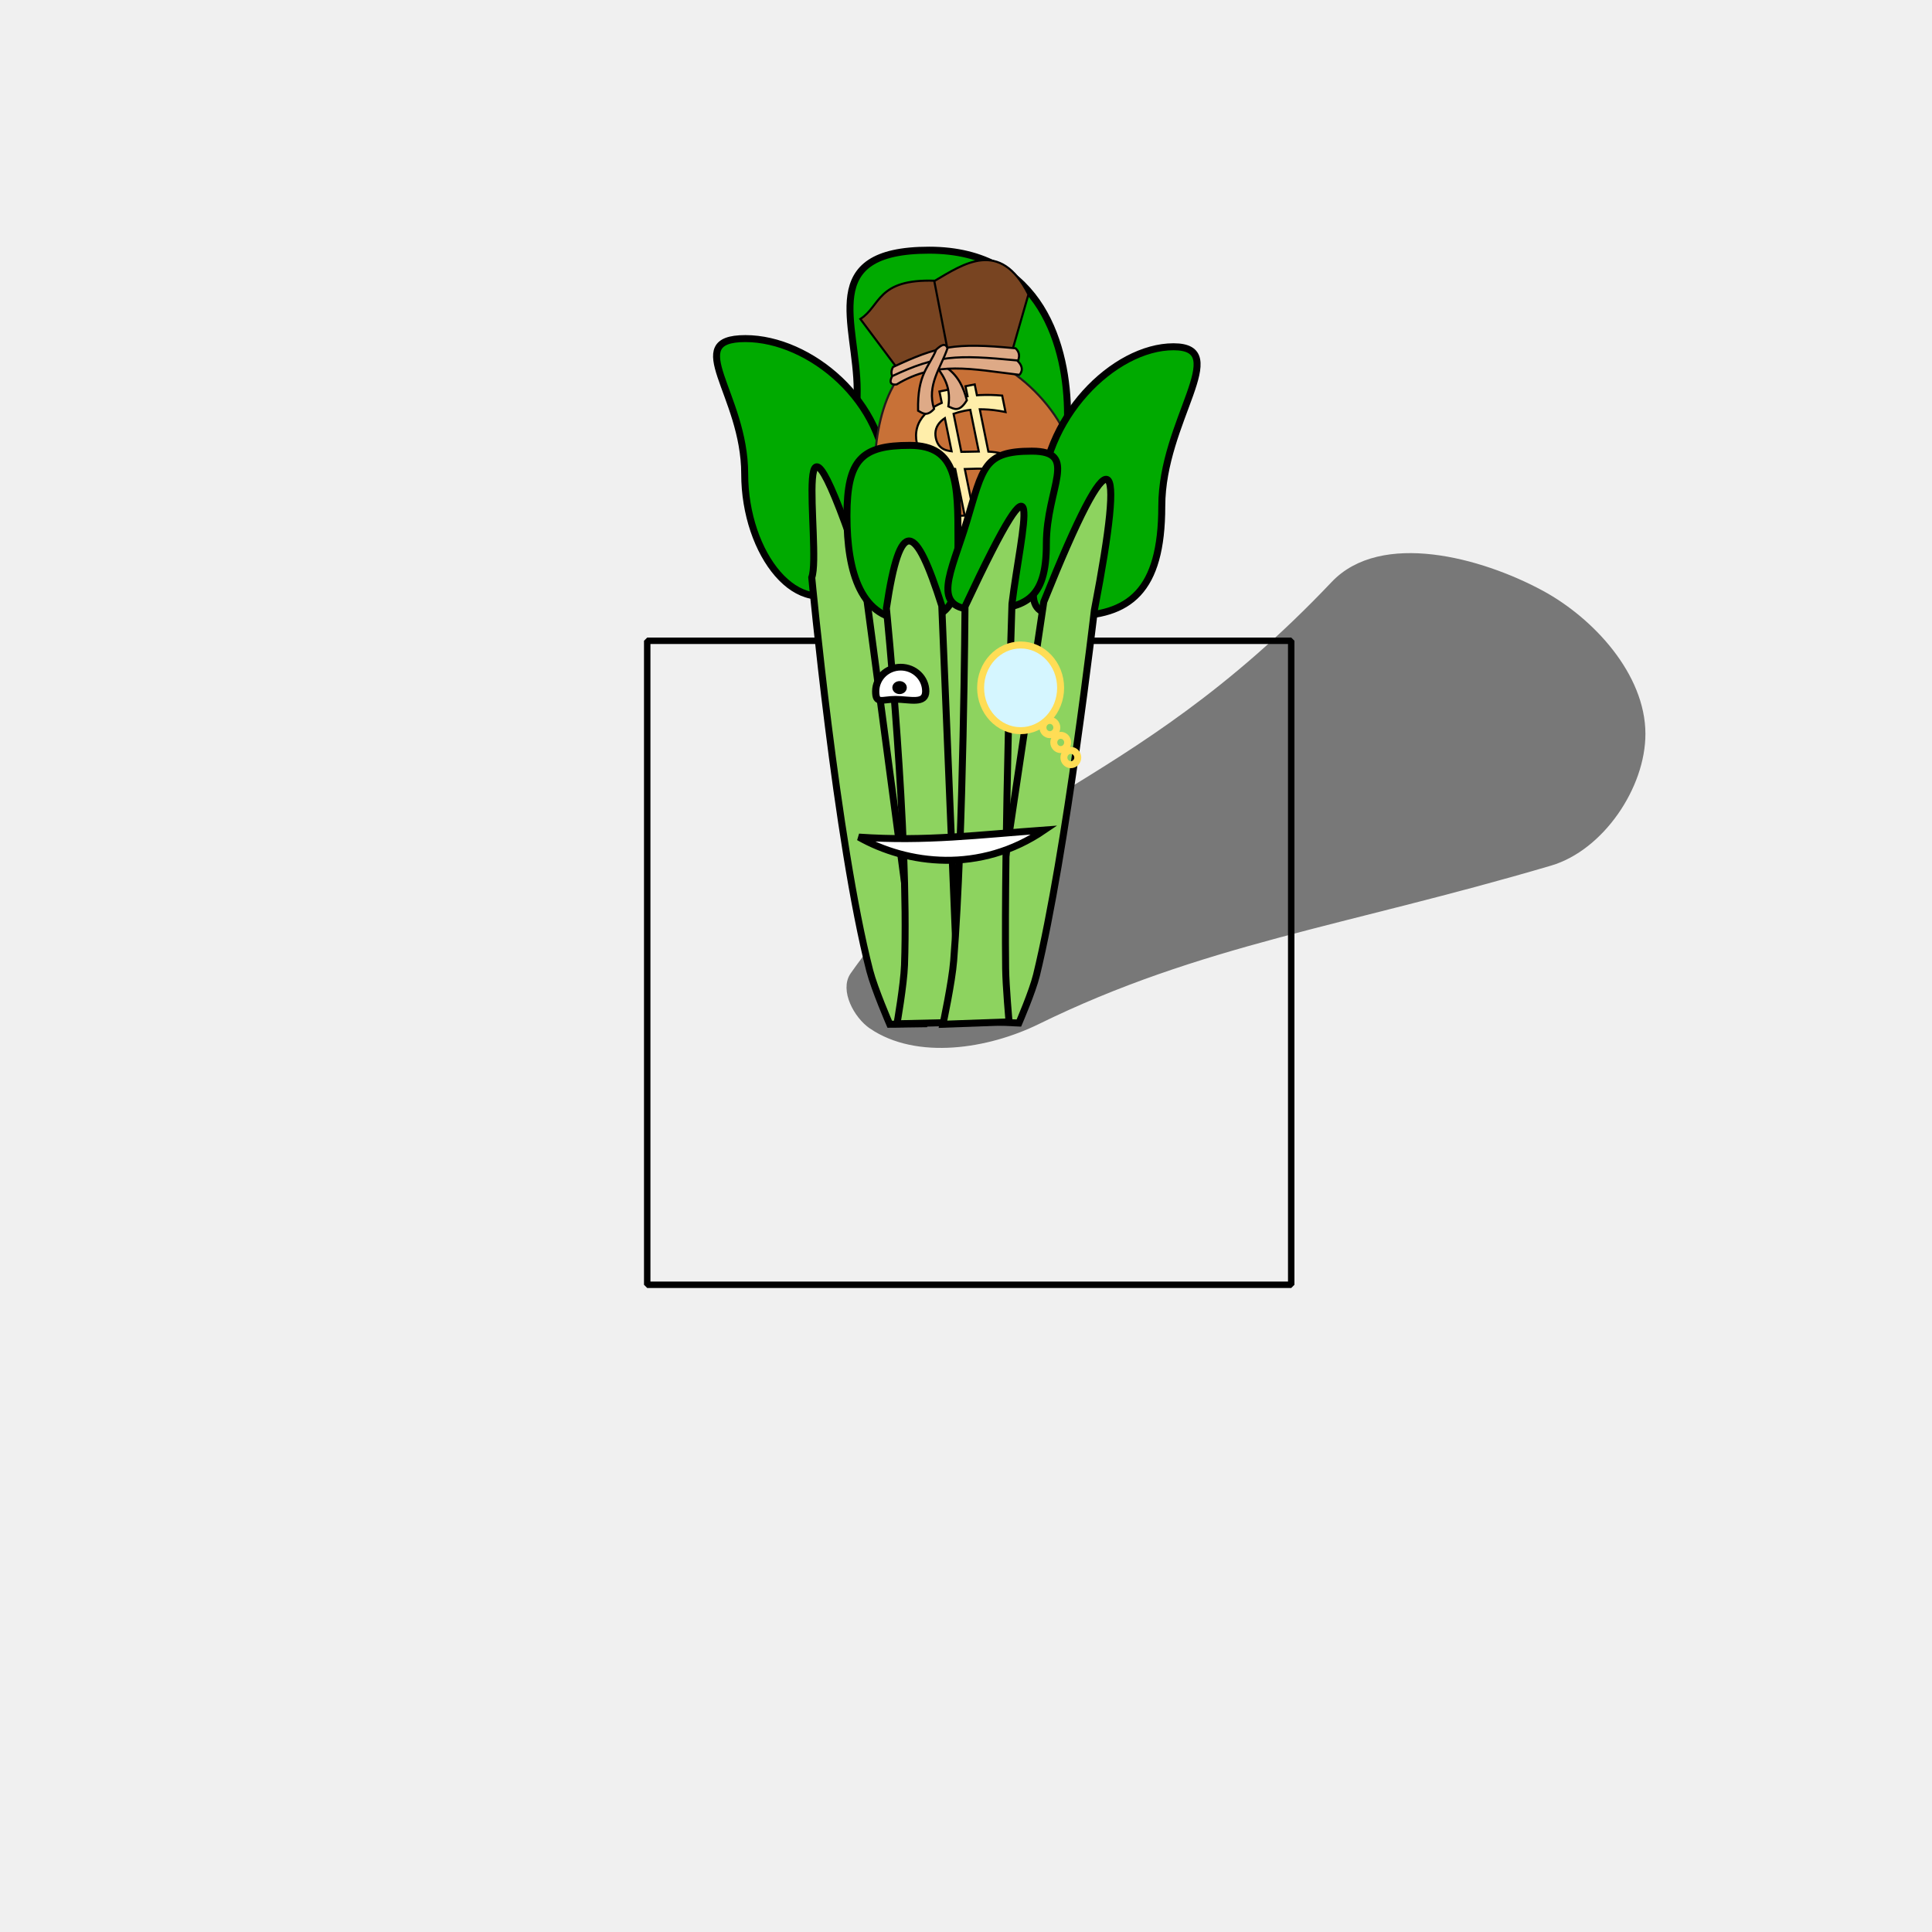
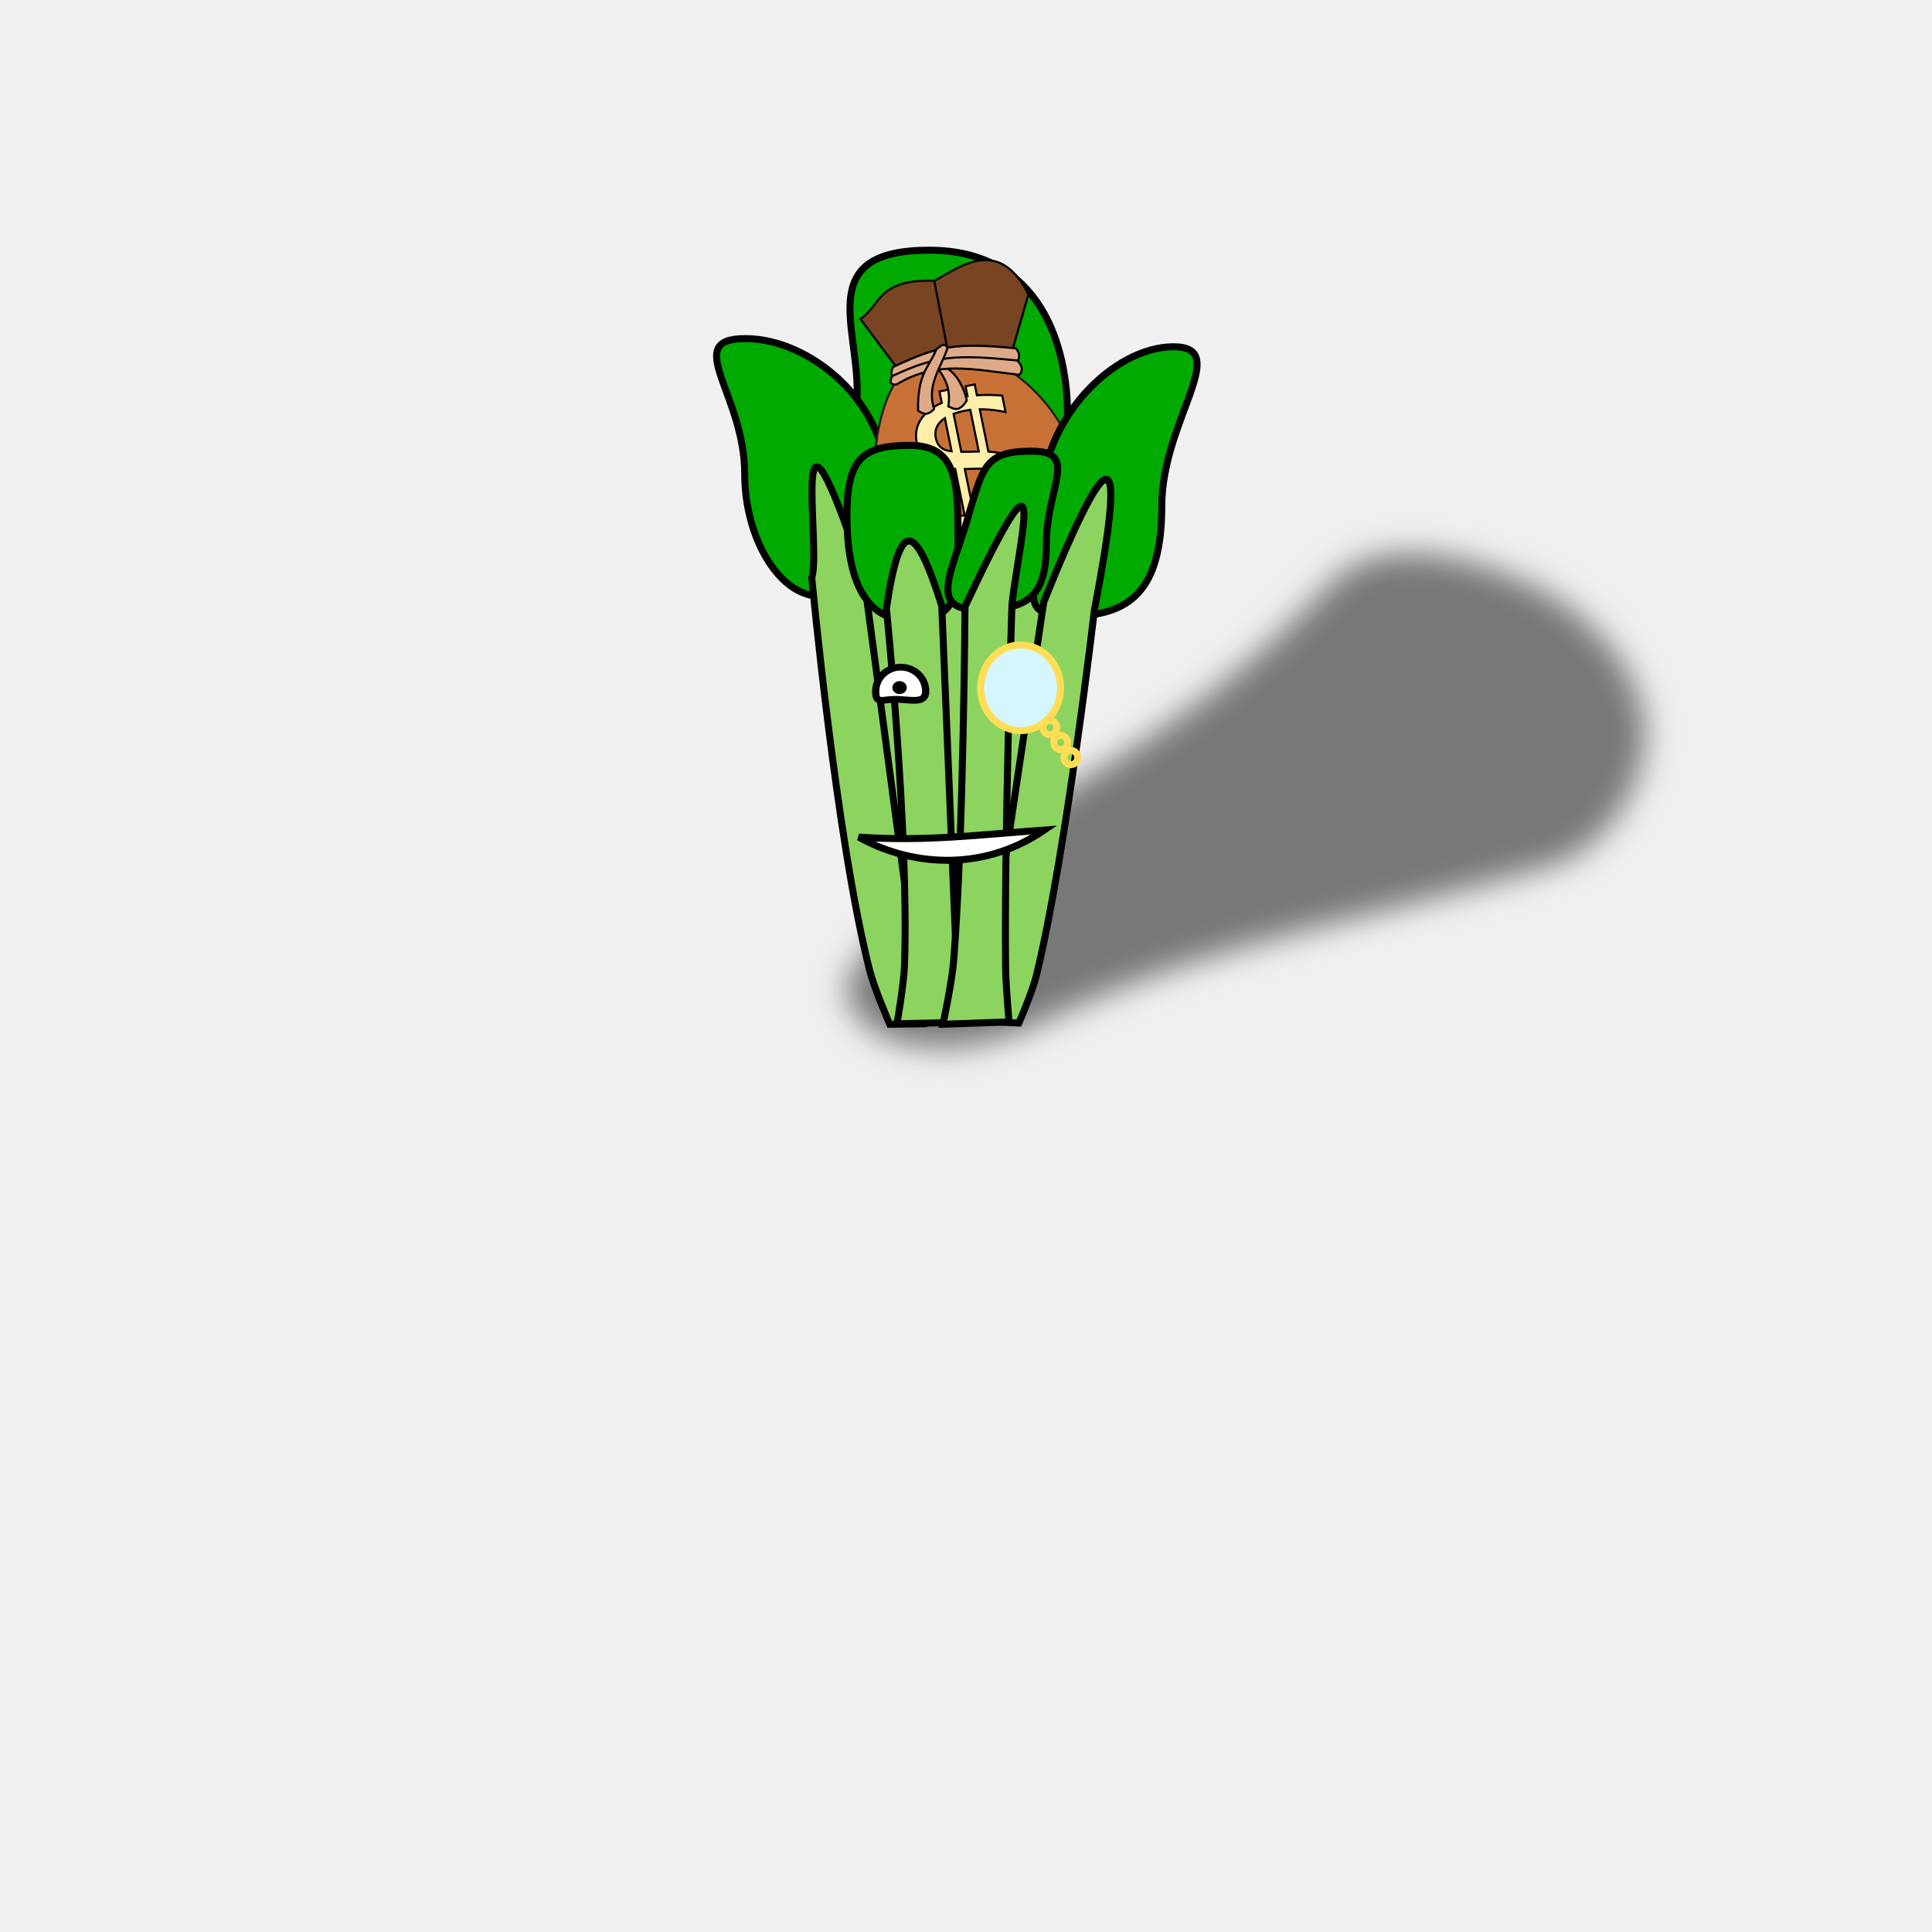
<svg xmlns="http://www.w3.org/2000/svg" width="300" height="300" viewBox="0 0 300 300" id="svg4166" version="1.1">
-   <defs id="defs4168" />
-   <g id="layer8" style="display:inline">
+   <defs id="defs4168">
+     <filter style="color-interpolation-filters:sRGB" id="filter10831" x="-0.048" width="1.097" y="-0.079" height="1.157">
+       <feGaussianBlur stdDeviation="2.486" id="feGaussianBlur10833" />
+     </filter>
+   </defs>
+   <g id="layer8" style="display:none">
    <rect style="fill:none;fill-opacity:1;stroke:#000000;stroke-width:1;stroke-linejoin:bevel;stroke-miterlimit:4;stroke-dasharray:none;stroke-opacity:1" id="rect15863" width="100" height="100" x="100.5" y="851.862" transform="translate(0,-752.3622)" />
  </g>
  <g id="layer4" style="opacity:0.5">
-     <path style="fill:#000000;fill-rule:evenodd;stroke:#000000;stroke-width:1px;stroke-linecap:butt;stroke-linejoin:miter;stroke-opacity:1" d="m 135.357,159.286 c -2.305,-1.567 -4.456,-5.574 -2.857,-7.857 18.899,-26.985 42.405,-26.721 74.643,-60.714 7.38,-7.782 22.706,-3.668 32.143,1.429 7.878,4.255 15.694,12.832 15.714,21.786 0.019,8.193 -6.427,17.684 -14.286,20 -32.174,9.481 -54.369,12.251 -79.643,24.643 -7.699,3.775 -18.623,5.536 -25.714,0.714 z" id="path7440" />
+     <path style="fill:#000000;fill-rule:evenodd;stroke:#000000;stroke-width:1px;stroke-linecap:butt;stroke-linejoin:miter;stroke-opacity:1;filter:url(#filter10831)" d="m 135.357,159.286 c -2.305,-1.567 -4.456,-5.574 -2.857,-7.857 18.899,-26.985 42.405,-26.721 74.643,-60.714 7.38,-7.782 22.706,-3.668 32.143,1.429 7.878,4.255 15.694,12.832 15.714,21.786 0.019,8.193 -6.427,17.684 -14.286,20 -32.174,9.481 -54.369,12.251 -79.643,24.643 -7.699,3.775 -18.623,5.536 -25.714,0.714 z" id="path7440" />
  </g>
  <g id="layer1" transform="translate(0,-752.3622)">
    <g id="g15867" transform="translate(-4.174635,-15.35714)">
      <path id="path4868" d="m 133.648,852.295 37.657,3.802 -8.28,50.48 -19.622,-0.845 z" style="fill:#8dd35f;fill-opacity:1;fill-rule:evenodd;stroke:#000000;stroke-width:0.108px;stroke-linecap:butt;stroke-linejoin:miter;stroke-opacity:1" />
      <path id="path4835" d="m 169.943,832.124 c 0,10.324 0.552,7.921 -16.957,7.921 -17.508,0 -15.709,-1.399 -15.709,-11.722 0,-10.324 -6.336,-21.755 11.172,-21.755 17.508,0 21.494,15.233 21.494,25.557 z" style="fill:#00aa00;fill-opacity:1;stroke:#000000;stroke-width:1.083;stroke-linejoin:bevel;stroke-miterlimit:4;stroke-dasharray:none;stroke-opacity:1" />
      <path id="path4829" d="m 141.815,842.579 c 0,12.423 -0.227,11.775 -5.898,16.052 -7.788,5.874 -16.106,-4.896 -16.106,-17.32 0,-12.423 -9.909,-21.016 0.113,-21.016 10.023,0 21.891,9.86 21.891,22.283 z" style="fill:#00aa00;fill-opacity:1;stroke:#000000;stroke-width:1.083;stroke-linejoin:bevel;stroke-miterlimit:4;stroke-dasharray:none;stroke-opacity:1" />
      <path id="path4722" d="m 139.849,920.493 c 3.228,1.709 5.131,1.039 7.018,0.635 l 0.642,5.601 -5.173,0.112 z" style="fill:#c6e9af;fill-rule:evenodd;stroke:#000000;stroke-width:0.108px;stroke-linecap:butt;stroke-linejoin:miter;stroke-opacity:1" />
      <path id="path4724" d="m 144.421,919.895 c 3.471,0.684 6.487,0.162 9.424,-1.344 l 0,7.916 -10.346,0.224 z" style="fill:#c6e9af;fill-rule:evenodd;stroke:#000000;stroke-width:0.108px;stroke-linecap:butt;stroke-linejoin:miter;stroke-opacity:1" />
      <path id="path4728" d="m 159.298,920.007 c 1.585,0.546 3.036,1.957 5.133,1.456 l -2.085,5.115 -3.288,-0.187 z" style="fill:#c6e9af;fill-rule:evenodd;stroke:#000000;stroke-width:0.108px;stroke-linecap:butt;stroke-linejoin:miter;stroke-opacity:1" />
      <path id="path4726" d="m 151.759,920.381 c 2.87,0.185 5.143,1.175 8.702,0.261 l 0.441,5.638 -10.466,0.448 z" style="fill:#c6e9af;fill-rule:evenodd;stroke:#000000;stroke-width:0.108px;stroke-linecap:butt;stroke-linejoin:miter;stroke-opacity:1" />
      <path id="path4730" d="m 142.215,926.541 c 6.731,-0.112 13.494,-0.224 20.331,-0.336 l -0.321,0.635 c -6.406,0.082 -13.056,0.066 -19.89,0.149 z" style="fill:#c87137;fill-rule:evenodd;stroke:#000000;stroke-width:0.108px;stroke-linecap:butt;stroke-linejoin:miter;stroke-opacity:1" />
      <g style="stroke-width:3.433;stroke-miterlimit:4;stroke-dasharray:none" transform="matrix(0.09495941,0,0,0.09442646,120.4885,826.2371)" id="g4819">
        <path style="fill:#c87137;fill-opacity:1;stroke:#241c1c;stroke-width:3.433;stroke-linejoin:bevel;stroke-miterlimit:4;stroke-dasharray:none;stroke-opacity:1" d="m 533.302,158.134 c 0,90.755 -73.727,128.733 -167.873,128.733 -94.145,0 -160.095,-39.164 -160.095,-129.919 0,-90.755 29.653,-201.108 123.798,-201.108 94.145,0 204.169,111.539 204.169,202.294 z" id="path4732" />
        <path style="fill:#784421;fill-rule:evenodd;stroke:#000000;stroke-width:3.433;stroke-linecap:butt;stroke-linejoin:miter;stroke-miterlimit:4;stroke-dasharray:none;stroke-opacity:1" d="M 250.404,-3.341 182.001,-95.179 c 33.21,-20.971 26.666,-66.241 121.853,-62.883 46.204,-27.182 106.792,-70.022 152.965,22.543 L 422.199,-14.451 c -40.703,-11.674 -72.224,-26.493 -92.353,-10.246 -18.929,-4.791 -28.213,5.617 -79.441,21.357 z" id="path4735" />
        <path style="fill:none;fill-rule:evenodd;stroke:#000000;stroke-width:3.433;stroke-linecap:butt;stroke-linejoin:miter;stroke-miterlimit:4;stroke-dasharray:none;stroke-opacity:1" d="m 302.558,-159.248 25.454,132.525" id="path4737" />
        <path style="fill:#deaa87;fill-rule:evenodd;stroke:#000000;stroke-width:3.433;stroke-linecap:butt;stroke-linejoin:miter;stroke-miterlimit:4;stroke-dasharray:none;stroke-opacity:1" d="m 235.334,-16.129 c 72.71,-34.254 100.371,-40.672 200.43,-30.824 14.735,13.531 -3.458,31.628 -3.458,31.628 -78.538,-10.307 -123.931,-29.438 -187.898,22.925 0,0 -17.998,-6.851 -9.074,-23.73 z" id="path4739" />
        <path style="font-style:normal;font-weight:normal;font-size:305.176px;line-height:125%;font-family:sans-serif;letter-spacing:0px;word-spacing:0px;fill:#ffeeaa;fill-opacity:1;stroke:#000000;stroke-width:3.433;stroke-linecap:butt;stroke-linejoin:miter;stroke-miterlimit:4;stroke-dasharray:none;stroke-opacity:1" d="m 369.008,12.402 -15.066,3.045 3.312,16.381 c -4.516,0.618 -8.972,1.364 -13.363,2.252 -4.968,1.005 -9.68,2.174 -14.15,3.494 l -3.348,-16.557 -15.066,3.047 3.795,18.771 c -11.447,4.967 -20.752,11.293 -27.891,18.992 -12.29,13.345 -16.604,29.078 -12.939,47.199 3.165,15.65 10.868,26.81 23.107,33.48 9.561,5.211 22.801,8.188 39.688,8.953 l 15.533,76.818 c -4.691,0.166 -9.456,0.111 -14.297,-0.164 -12.872,-0.732 -26.317,-2.967 -40.336,-6.705 l 5.773,28.555 c 14.13,1.62 27.582,2.282 40.354,1.986 4.503,-0.111 8.881,-0.346 13.152,-0.689 l 4.055,20.053 15.068,-3.047 -3.805,-18.816 c 2.479,-0.393 4.923,-0.822 7.312,-1.305 7.187,-1.453 13.876,-3.135 20.078,-5.039 l 3.961,19.59 15.066,-3.047 -4.416,-21.844 c 11.861,-5.044 21.338,-11.179 28.396,-18.422 13.052,-13.309 17.571,-29.894 13.555,-49.754 -3.368,-16.657 -11.645,-28.796 -24.832,-36.418 -10.127,-5.978 -23.586,-9.395 -40.348,-10.275 L 377.285,53.336 c 2.012,-0.018 4.038,-0.009 6.092,0.053 11.066,0.335 23.065,1.815 35.996,4.439 L 413.904,30.783 c -12.513,-1.09 -24.591,-1.363 -36.234,-0.818 -1.693,0.079 -3.374,0.183 -5.051,0.297 l -3.611,-17.859 z m -7.207,41.914 13.85,68.494 -19.561,0.4 c -3.194,0.115 -6.155,0.142 -9.006,0.129 L 334.43,60.76 c 5.214,-1.94 11.072,-3.57 17.586,-4.887 3.195,-0.646 6.461,-1.156 9.785,-1.557 z m -41.613,13.572 11.025,54.529 c -5.189,-0.694 -9.353,-1.768 -12.49,-3.227 -7.056,-3.432 -11.5,-9.678 -13.332,-18.738 -2.184,-10.8 0.742,-20.062 8.777,-27.783 1.786,-1.699 3.802,-3.288 6.02,-4.781 z m 54.766,83.086 c 2.222,-0.013 4.353,0.023 6.412,0.1 l 13.918,68.828 c -5.83,2.305 -12.468,4.218 -19.939,5.729 -2.417,0.489 -4.861,0.896 -7.322,1.254 l -15.23,-75.312 19.111,-0.551 c 1.033,-0.024 2.051,-0.041 3.051,-0.047 z m 22.467,1.939 c 4.442,0.957 8.25,2.263 11.406,3.93 8.192,4.25 13.304,11.409 15.34,21.477 2.332,11.532 -0.741,21.393 -9.221,29.586 -1.65,1.594 -3.485,3.098 -5.492,4.52 l -12.033,-59.512 z" id="text4780" />
        <path style="fill:#deaa87;fill-rule:evenodd;stroke:#000000;stroke-width:3.433;stroke-linecap:butt;stroke-linejoin:miter;stroke-miterlimit:4;stroke-dasharray:none;stroke-opacity:1" d="m 324.061,-14.374 c 18.615,13.664 26.811,32.529 32.082,52.855 -12.566,20.779 -21.222,14.121 -30.249,10.068 3.756,-27.182 -3.174,-44.562 -20.624,-67.117 z" id="path4760" />
        <path id="path4756" d="M 234.124,-1.217 C 306.834,-35.472 338.161,-36.856 438.22,-27.007 452.955,-13.476 442.096,-3.35 442.096,-3.35 363.645,-12.539 306.329,-27.136 241.365,12.445 c 0,0 -16.165,3.217 -7.241,-13.662 z" style="fill:#deaa87;fill-rule:evenodd;stroke:#000000;stroke-width:3.433;stroke-linecap:butt;stroke-linejoin:miter;stroke-miterlimit:4;stroke-dasharray:none;stroke-opacity:1" />
        <path style="fill:#deaa87;fill-rule:evenodd;stroke:#000000;stroke-width:3.433;stroke-linecap:butt;stroke-linejoin:miter;stroke-miterlimit:4;stroke-dasharray:none;stroke-opacity:1" d="m 324.519,-47.094 c -3.693,-8.999 -9.751,-5.683 -18.333,2.097 -12.056,29.93 -31.098,39.148 -29.791,100.676 7.359,3.961 14.066,10.308 26.124,-2.936 -12.482,-39.324 11.191,-67.618 21.999,-99.837 z" id="path4758" />
      </g>
      <path id="path4831" d="m 184.575,846.328 c 0,13.269 -5.083,17.056 -14.291,17.056 -9.208,0 -4.423,-4.209 -4.423,-17.478 0,-13.269 11.321,-24.342 20.53,-24.342 9.208,0 -1.815,11.496 -1.815,24.765 z" style="fill:#00aa00;fill-opacity:1;stroke:#000000;stroke-width:1.083;stroke-linejoin:bevel;stroke-miterlimit:4;stroke-dasharray:none;stroke-opacity:1" />
      <path id="path4714" d="m 156.531,926.317 9.722,-65.145 c 10.833,-26.929 12.748,-24.161 7.86,1.269 0,0 -4.348,37.581 -8.992,56.688 -0.622,2.559 -2.735,7.448 -2.735,7.448 z m -14.196,0.448 c 0,0 -2.369,-5.464 -3.105,-8.319 -5.147,-19.976 -9.006,-61.054 -9.006,-61.054 1.586,-4.308 -4.02,-36.433 8.1,0 l 9.223,69.299 z" style="fill:#8dd35f;fill-rule:evenodd;stroke:#000000;stroke-width:1.083;stroke-linecap:butt;stroke-linejoin:miter;stroke-miterlimit:4;stroke-dasharray:none;stroke-opacity:1" />
      <path id="path4833" d="m 152.93,851.608 c 0,8.778 -0.145,12.409 -7.599,12.409 -7.454,0 -9.641,-7.433 -9.641,-16.211 0,-8.778 2.3,-10.93 9.754,-10.93 7.454,0 7.486,5.954 7.486,14.732 z" style="fill:#00aa00;fill-opacity:1;stroke:#000000;stroke-width:1.083;stroke-linejoin:bevel;stroke-miterlimit:4;stroke-dasharray:none;stroke-opacity:1" />
      <path id="path4716" d="m 141.813,862.186 c 2.173,-14.565 4.538,-13.192 8.6,-0.399 l 2.669,64.68 -9.624,0.224 c 0,0 1.061,-6.055 1.169,-9.113 0.724,-20.453 -2.814,-55.392 -2.814,-55.392 z" style="fill:#8dd35f;fill-rule:evenodd;stroke:#000000;stroke-width:1.083;stroke-linecap:butt;stroke-linejoin:miter;stroke-miterlimit:4;stroke-dasharray:none;stroke-opacity:1" />
      <path id="path4833-1" d="m 166.654,852.189 c 0,8.778 -3.321,10.191 -10.775,10.191 -7.454,0 -3.97,-5.743 -1.588,-13.676 2.538,-8.454 2.64,-10.93 10.095,-10.93 7.454,0 2.268,5.637 2.268,14.415 z" style="fill:#00aa00;fill-opacity:1;stroke:#000000;stroke-width:1.083;stroke-linejoin:bevel;stroke-miterlimit:4;stroke-dasharray:none;stroke-opacity:1" />
      <path id="path4718" d="m 154.021,861.897 c 13.129,-27.985 8.704,-11.971 7.292,-0.422 0,0 -1.218,36.572 -0.984,56.621 0.032,2.77 0.534,8.297 0.534,8.297 l -10.266,0.373 c 0,0 1.403,-6.54 1.664,-9.857 1.539,-19.588 1.761,-55.012 1.761,-55.012 z" style="fill:#8dd35f;fill-rule:evenodd;stroke:#000000;stroke-width:1.083;stroke-linecap:butt;stroke-linejoin:miter;stroke-miterlimit:4;stroke-dasharray:none;stroke-opacity:1" />
      <path id="path4872" d="m 137.534,897.703 c 7.495,4.237 18.804,5.737 28.814,-1.098 -10.092,0.723 -18.404,1.819 -28.814,1.098 z" style="fill:#ffffff;fill-rule:evenodd;stroke:#000000;stroke-width:1.083;stroke-linecap:butt;stroke-linejoin:miter;stroke-miterlimit:4;stroke-dasharray:none;stroke-opacity:1" />
      <g transform="matrix(0.1122833,0,0,0.1045456,109.1315,825.9272)" id="g4931">
        <path style="fill:#ffffff;fill-opacity:1;stroke:#000000;stroke-width:10;stroke-linejoin:bevel;stroke-miterlimit:4;stroke-dasharray:none;stroke-opacity:1" d="m 345.472,470.009 c 0,19.805 -22.51,11.892 -41.618,11.892 -19.108,0 -27.577,7.914 -27.577,-11.892 0,-19.805 15.49,-35.86 34.598,-35.86 19.108,0 34.598,16.055 34.598,35.86 z" id="path4874" />
        <ellipse style="fill:#ffffff;fill-opacity:1;stroke:#000000;stroke-width:10;stroke-linejoin:bevel;stroke-miterlimit:4;stroke-dasharray:none;stroke-opacity:1" id="path4892-6" cx="309.286" cy="464.505" rx="5" ry="4.643" />
      </g>
      <g transform="matrix(0.1122833,0,0,0.1045456,109.1315,826.4533)" id="g4927">
        <path style="fill:#ffffff;fill-opacity:1;stroke:#000000;stroke-width:10;stroke-linejoin:bevel;stroke-miterlimit:4;stroke-dasharray:none;stroke-opacity:1" d="m 434.688,464.977 c 0,19.805 22.51,11.892 41.618,11.892 19.108,0 27.577,7.914 27.577,-11.892 0,-19.805 -15.49,-35.86 -34.598,-35.86 -19.108,0 -34.598,16.055 -34.598,35.86 z" id="path4874-1" />
        <ellipse style="fill:#ffffff;fill-opacity:1;stroke:#000000;stroke-width:10;stroke-linejoin:bevel;stroke-miterlimit:4;stroke-dasharray:none;stroke-opacity:1" id="path4892-6-1" cx="-470.874" cy="459.473" rx="5" ry="4.643" transform="scale(-1,1)" />
      </g>
      <ellipse ry="6.653" rx="6.21" cy="874.525" cx="162.656" id="path4937" style="fill:#d5f6ff;fill-opacity:1;stroke:#ffdd55;stroke-width:1.083;stroke-linejoin:bevel;stroke-miterlimit:4;stroke-dasharray:none;stroke-opacity:1" />
      <ellipse ry="1.109" rx="1.078" cy="885.35" cx="170.454" id="path4943" style="fill:none;fill-opacity:1;stroke:#ffdd55;stroke-width:1.083;stroke-linejoin:bevel;stroke-miterlimit:4;stroke-dasharray:none;stroke-opacity:1" />
      <ellipse ry="1.109" rx="1.078" cy="883.006" cx="168.882" id="path4943-5" style="fill:none;fill-opacity:1;stroke:#ffdd55;stroke-width:1.083;stroke-linejoin:bevel;stroke-miterlimit:4;stroke-dasharray:none;stroke-opacity:1" />
      <ellipse ry="1.109" rx="1.078" cy="880.691" cx="167.198" id="path4943-7" style="fill:none;fill-opacity:1;stroke:#ffdd55;stroke-width:1.083;stroke-linejoin:bevel;stroke-miterlimit:4;stroke-dasharray:none;stroke-opacity:1" />
    </g>
  </g>
</svg>
